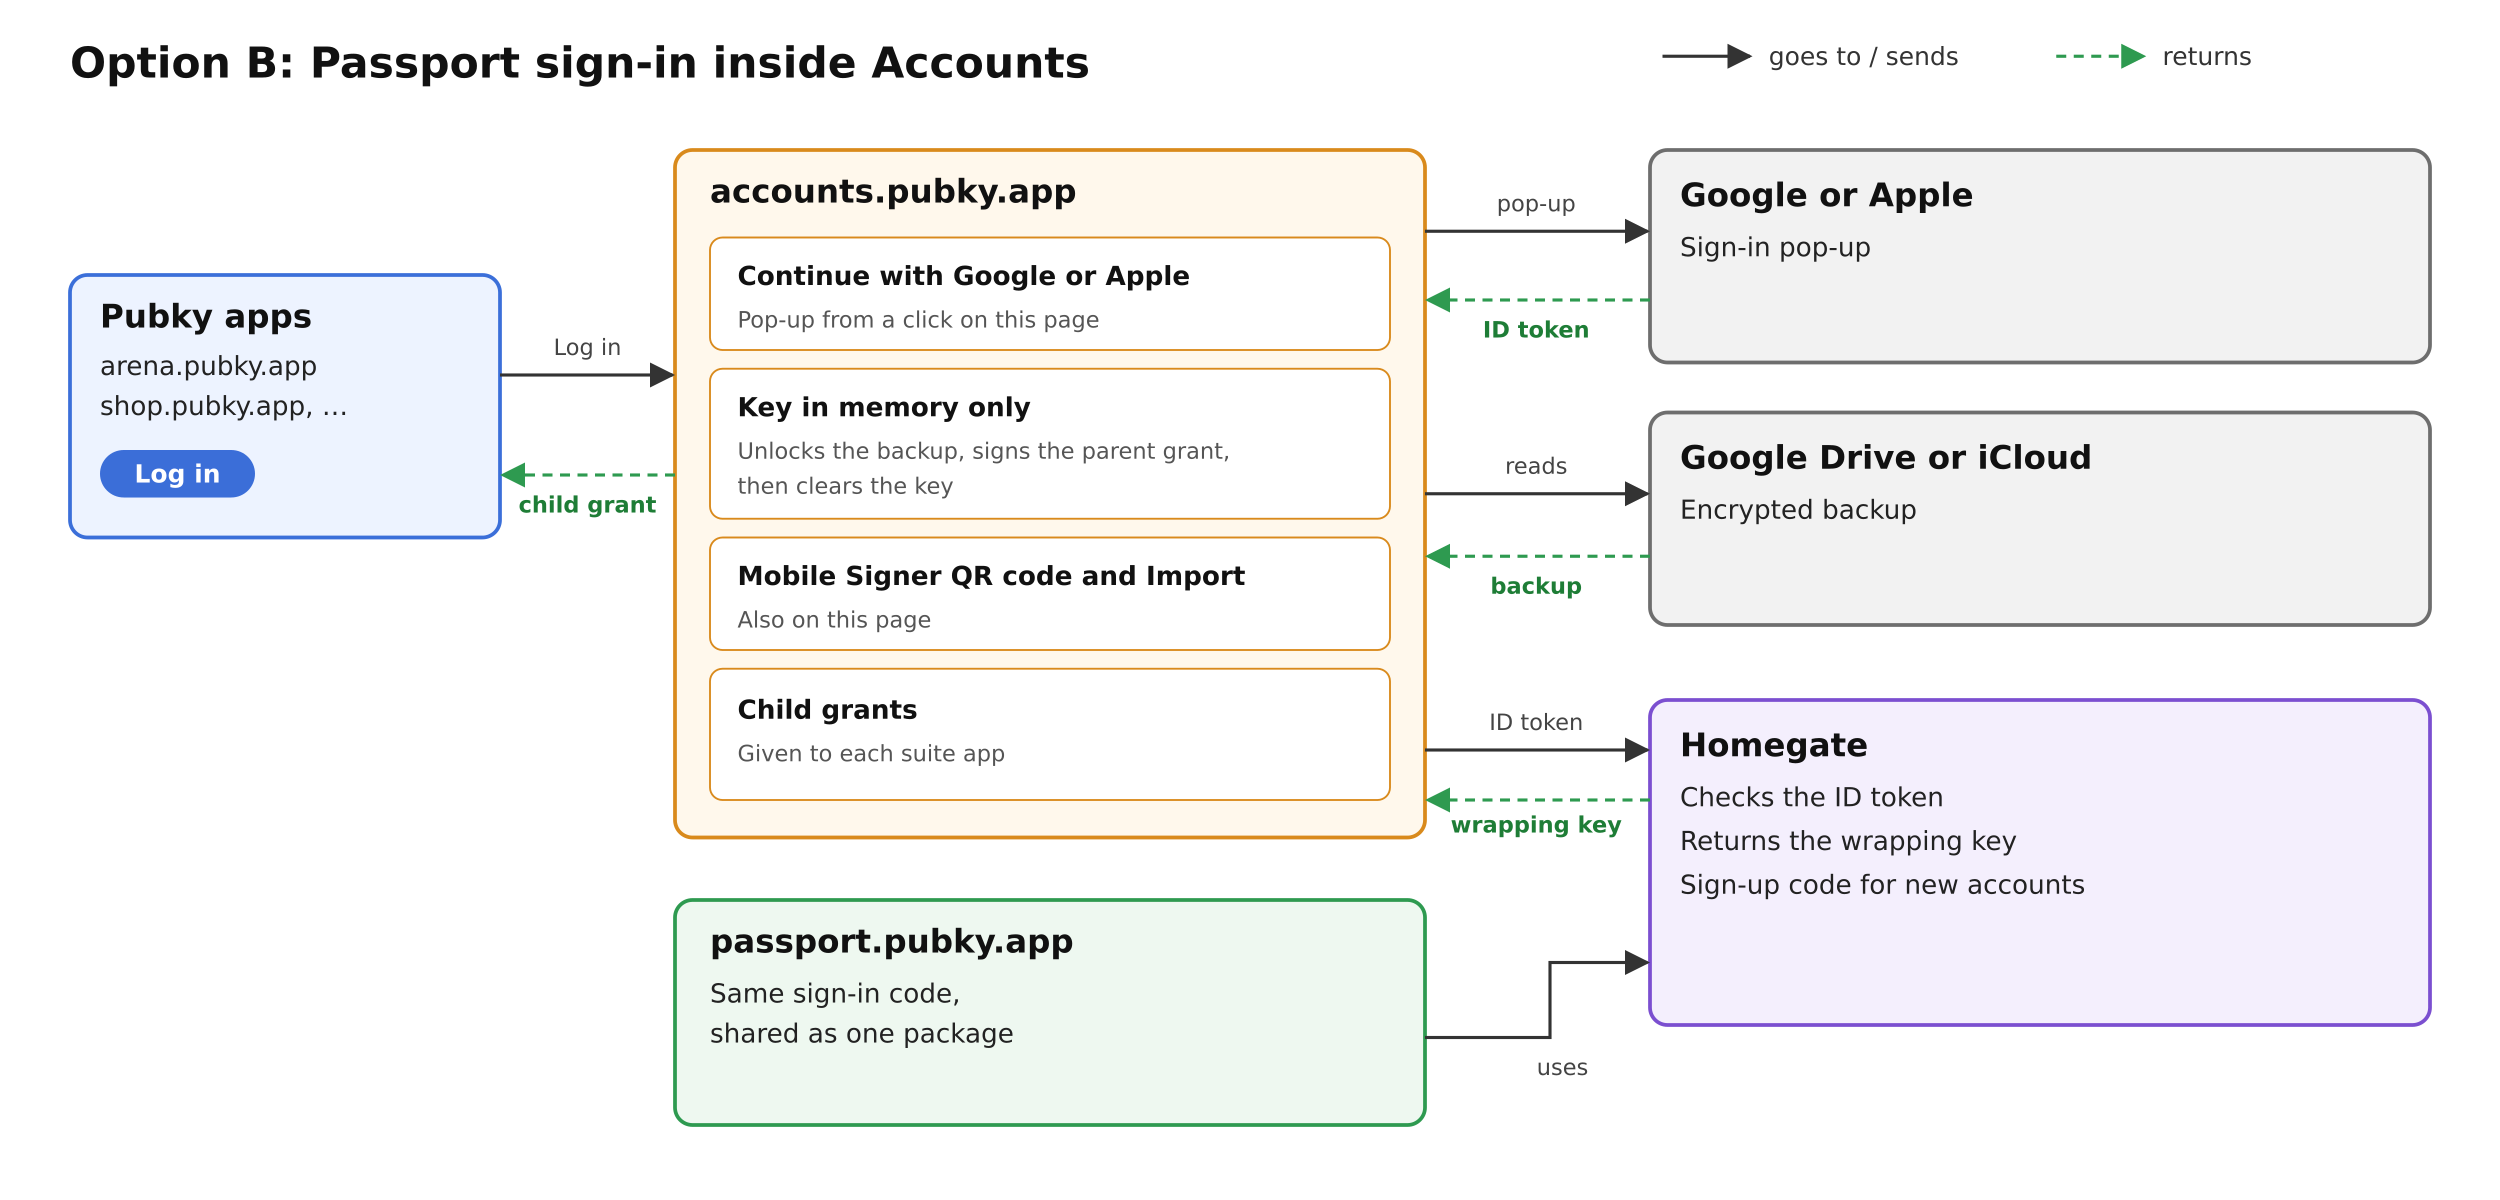
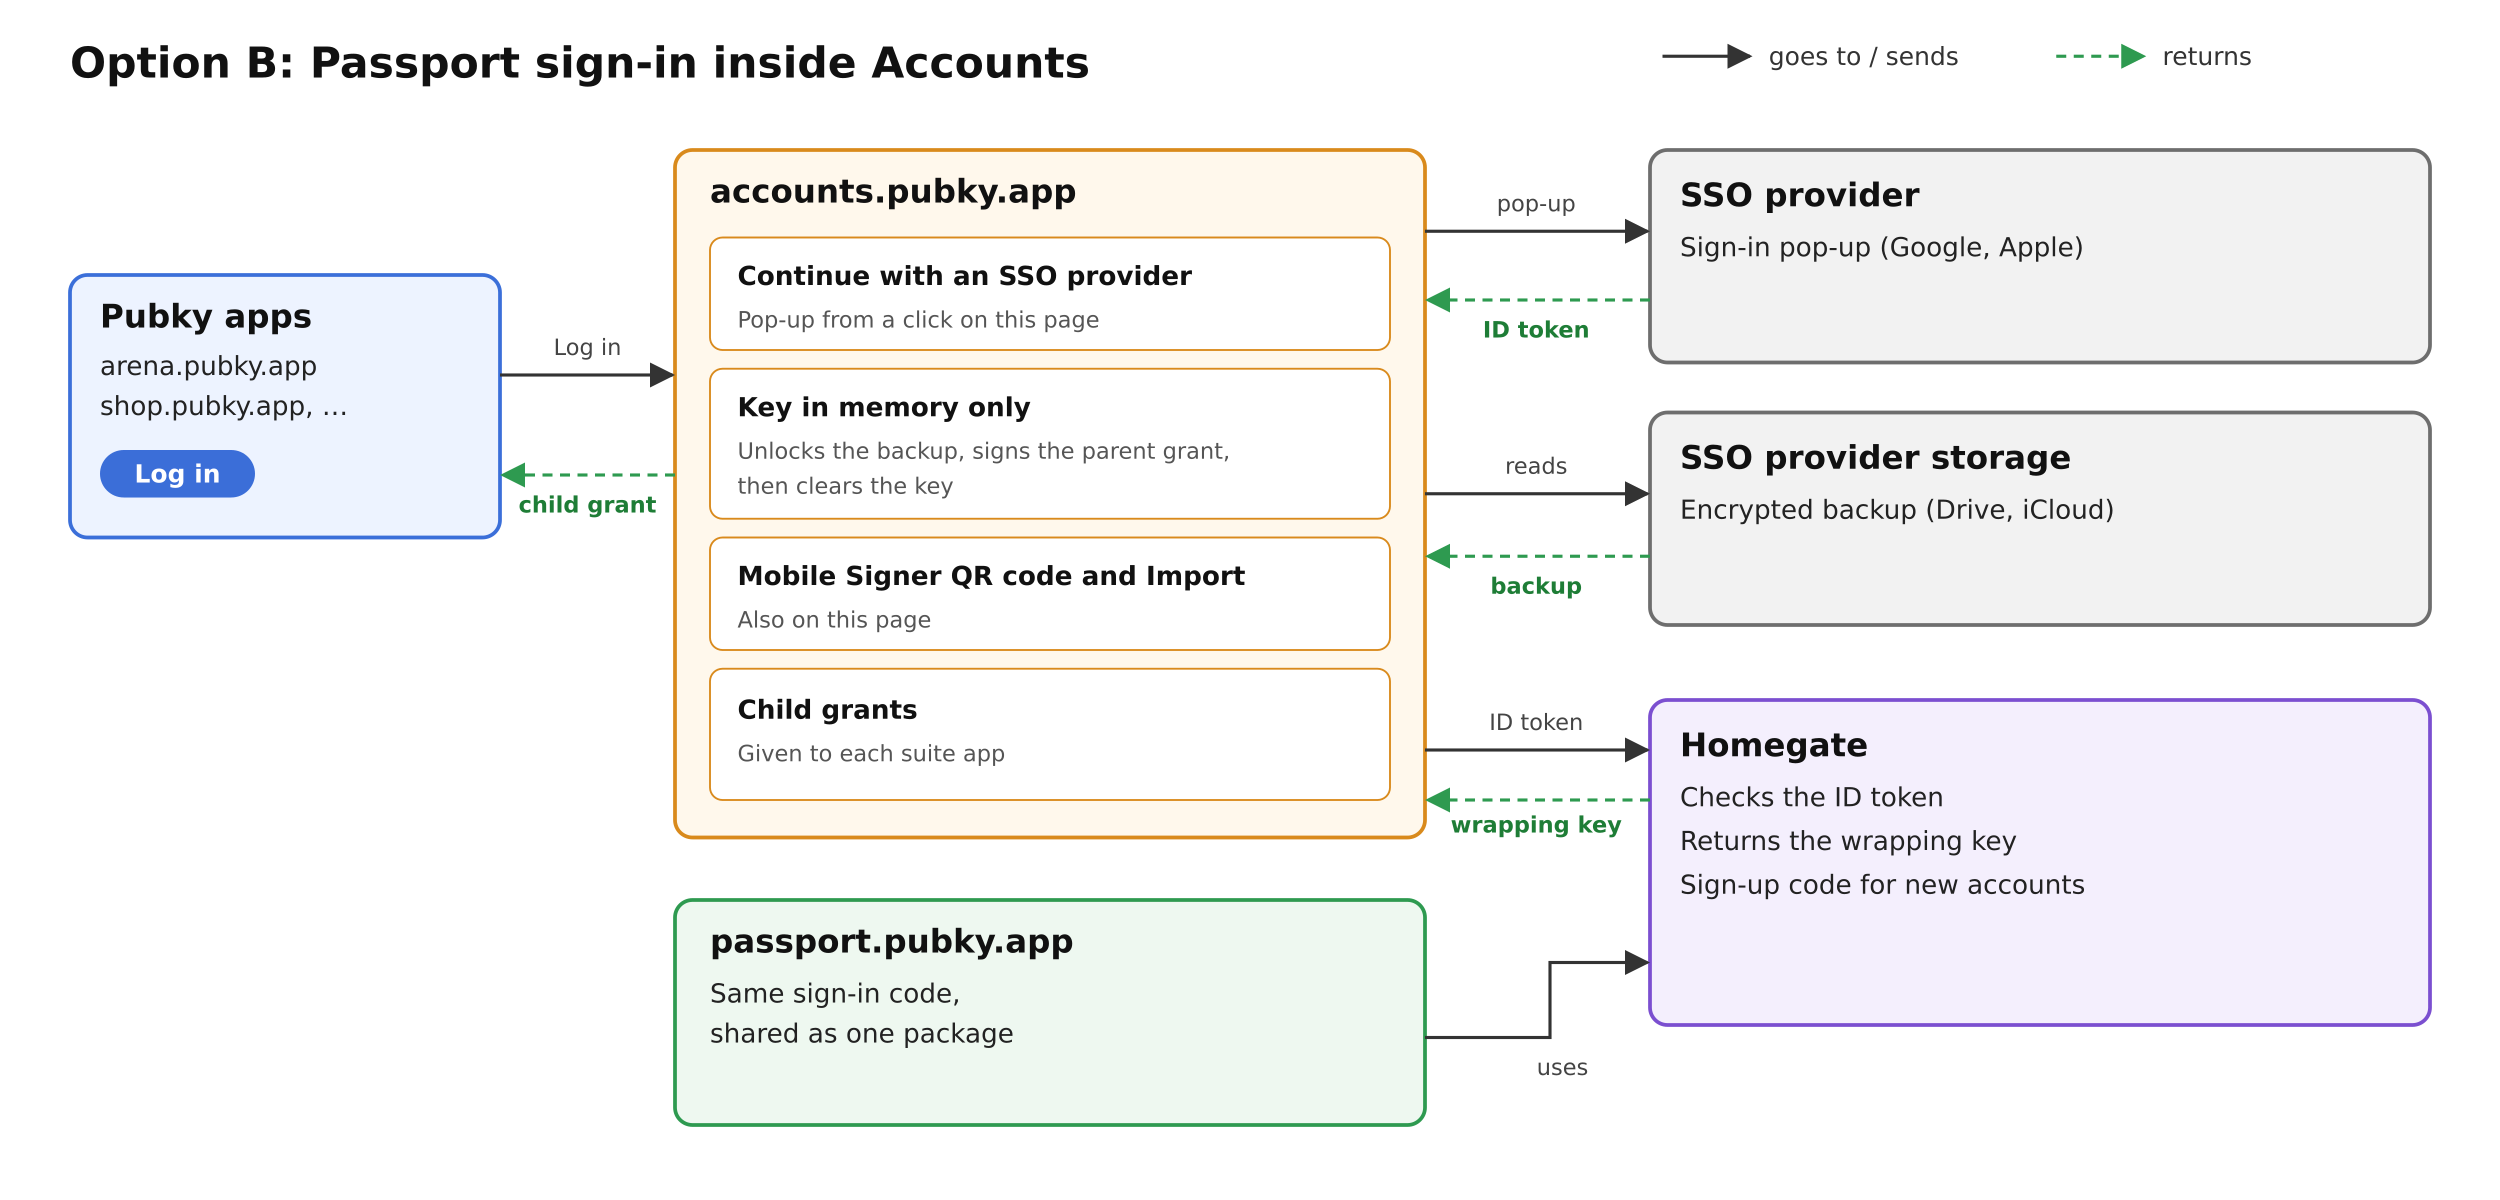
<svg xmlns="http://www.w3.org/2000/svg" viewBox="0 0 2000 960" width="2000" height="960" font-family="DejaVu Sans, Verdana, sans-serif">
  <defs>
    <marker id="dark" viewBox="0 0 10 10" refX="9" refY="5" markerWidth="8" markerHeight="8" orient="auto">
      <path d="M0,0 L10,5 L0,10 z" fill="#333" />
    </marker>
    <marker id="green" viewBox="0 0 10 10" refX="9" refY="5" markerWidth="8" markerHeight="8" orient="auto">
      <path d="M0,0 L10,5 L0,10 z" fill="#2E9A50" />
    </marker>
    <marker id="grey" viewBox="0 0 10 10" refX="9" refY="5" markerWidth="8" markerHeight="8" orient="auto">
      <path d="M0,0 L10,5 L0,10 z" fill="#888" />
    </marker>
    <style>
.solid{stroke:#333;stroke-width:2.5;fill:none;marker-end:url(#dark)}
.dash{stroke:#2E9A50;stroke-width:2.5;fill:none;stroke-dasharray:8 6;marker-end:url(#green)}
.opt{stroke:#888;stroke-width:2.5;fill:none;stroke-dasharray:8 6;marker-end:url(#grey)}
.title{font-weight:bold;font-size:34px;fill:#111}
.h{font-weight:bold;font-size:26px;fill:#111}
.ct{font-weight:bold;font-size:21px;fill:#111}
.b{font-size:21px;fill:#222}
.cap{font-size:18px;fill:#555}
.el{font-size:18px;fill:#444}
.elb{font-size:18px;fill:#222;font-weight:bold}
.eg{font-size:18px;fill:#1E7D36;font-weight:bold}
.lg{font-size:20px;fill:#333}
.btn{font-size:20px;fill:#fff;font-weight:bold}
.mono{font-family:"DejaVu Sans Mono",monospace}
</style>
  </defs>
  <rect width="2000" height="960" fill="#fff" />
  <text x="56" y="62" class="title">Option B: Passport sign-in inside Accounts</text>
  <path class="solid" d="M1330,45 H1400" />
  <text x="1415" y="52" class="lg" text-anchor="start">goes to / sends</text>
  <path class="dash" d="M1645,45 H1715" />
  <text x="1730" y="52" class="lg" text-anchor="start">returns</text>
  <rect x="56" y="220" width="344" height="210" rx="14" fill="#EDF3FF" stroke="#3B6FD9" stroke-width="3" />
  <text x="80" y="262" class="h" text-anchor="start">Pubky apps</text>
  <text x="80" y="300" class="b" text-anchor="start">arena.pubky.app</text>
  <text x="80" y="332" class="b" text-anchor="start">shop.pubky.app, …</text>
  <rect x="80" y="360" width="124" height="38" rx="19" fill="#3B6ED8" />
  <text x="142" y="386" class="btn" text-anchor="middle">Log in</text>
  <rect x="540" y="120" width="600" height="550" rx="14" fill="#FFF8EC" stroke="#D98A1C" stroke-width="3" />
  <text x="568" y="162" class="h" text-anchor="start">accounts.pubky.app</text>
  <rect x="568" y="190" width="544" height="90" rx="10" fill="#fff" stroke="#D98A1C" stroke-width="1.5" />
-   <text x="590" y="228" class="ct" text-anchor="start">Continue with Google or Apple</text>
+   <text x="590" y="228" class="ct" text-anchor="start">Continue with an SSO provider</text>
  <text x="590" y="262" class="cap" text-anchor="start">Pop-up from a click on this page</text>
  <rect x="568" y="295" width="544" height="120" rx="10" fill="#fff" stroke="#D98A1C" stroke-width="1.5" />
  <text x="590" y="333" class="ct" text-anchor="start">Key in memory only</text>
  <text x="590" y="367" class="cap" text-anchor="start">Unlocks the backup, signs the parent grant,</text>
  <text x="590" y="395" class="cap" text-anchor="start">then clears the key</text>
  <rect x="568" y="430" width="544" height="90" rx="10" fill="#fff" stroke="#D98A1C" stroke-width="1.5" />
  <text x="590" y="468" class="ct" text-anchor="start">Mobile Signer QR code and Import</text>
  <text x="590" y="502" class="cap" text-anchor="start">Also on this page</text>
  <rect x="568" y="535" width="544" height="105" rx="10" fill="#fff" stroke="#D98A1C" stroke-width="1.5" />
  <text x="590" y="575" class="ct" text-anchor="start">Child grants</text>
  <text x="590" y="609" class="cap" text-anchor="start">Given to each suite app</text>
  <rect x="540" y="720" width="600" height="180" rx="14" fill="#EEF8F0" stroke="#2E9A50" stroke-width="3" />
  <text x="568" y="762" class="h" text-anchor="start">passport.pubky.app</text>
  <text x="568" y="802" class="b" text-anchor="start">Same sign-in code,</text>
  <text x="568" y="834" class="b" text-anchor="start">shared as one package</text>
  <rect x="1320" y="120" width="624" height="170" rx="14" fill="#F2F2F2" stroke="#6E6E6E" stroke-width="3" />
-   <text x="1344" y="165" class="h" text-anchor="start">Google or Apple</text>
-   <text x="1344" y="205" class="b" text-anchor="start">Sign-in pop-up</text>
+   <text x="1344" y="165" class="h" text-anchor="start">SSO provider</text>
+   <text x="1344" y="205" class="b" text-anchor="start">Sign-in pop-up (Google, Apple)</text>
  <rect x="1320" y="330" width="624" height="170" rx="14" fill="#F2F2F2" stroke="#6E6E6E" stroke-width="3" />
-   <text x="1344" y="375" class="h" text-anchor="start">Google Drive or iCloud</text>
-   <text x="1344" y="415" class="b" text-anchor="start">Encrypted backup</text>
+   <text x="1344" y="375" class="h" text-anchor="start">SSO provider storage</text>
+   <text x="1344" y="415" class="b" text-anchor="start">Encrypted backup (Drive, iCloud)</text>
  <rect x="1320" y="560" width="624" height="260" rx="14" fill="#F4EFFD" stroke="#7B4FD0" stroke-width="3" />
  <text x="1344" y="605" class="h" text-anchor="start">Homegate</text>
  <text x="1344" y="645" class="b" text-anchor="start">Checks the ID token</text>
  <text x="1344" y="680" class="b" text-anchor="start">Returns the wrapping key</text>
  <text x="1344" y="715" class="b" text-anchor="start">Sign-up code for new accounts</text>
  <path class="solid" d="M400,300 H538" />
  <text x="470" y="284" class="el" text-anchor="middle">Log in</text>
  <path class="dash" d="M540,380 H402" />
  <text x="470" y="410" class="eg" text-anchor="middle">child grant</text>
  <path class="solid" d="M1140,185 H1318" />
  <text x="1229" y="169" class="el" text-anchor="middle">pop-up</text>
  <path class="dash" d="M1320,240 H1142" />
  <text x="1229" y="270" class="eg" text-anchor="middle">ID token</text>
  <path class="solid" d="M1140,395 H1318" />
  <text x="1229" y="379" class="el" text-anchor="middle">reads</text>
  <path class="dash" d="M1320,445 H1142" />
  <text x="1229" y="475" class="eg" text-anchor="middle">backup</text>
  <path class="solid" d="M1140,600 H1318" />
  <text x="1229" y="584" class="el" text-anchor="middle">ID token</text>
  <path class="dash" d="M1320,640 H1142" />
  <text x="1229" y="666" class="eg" text-anchor="middle">wrapping key</text>
  <path class="solid" d="M1140,830 H1240 V770 H1318" />
  <text x="1250" y="860" class="el" text-anchor="middle">uses</text>
</svg>
